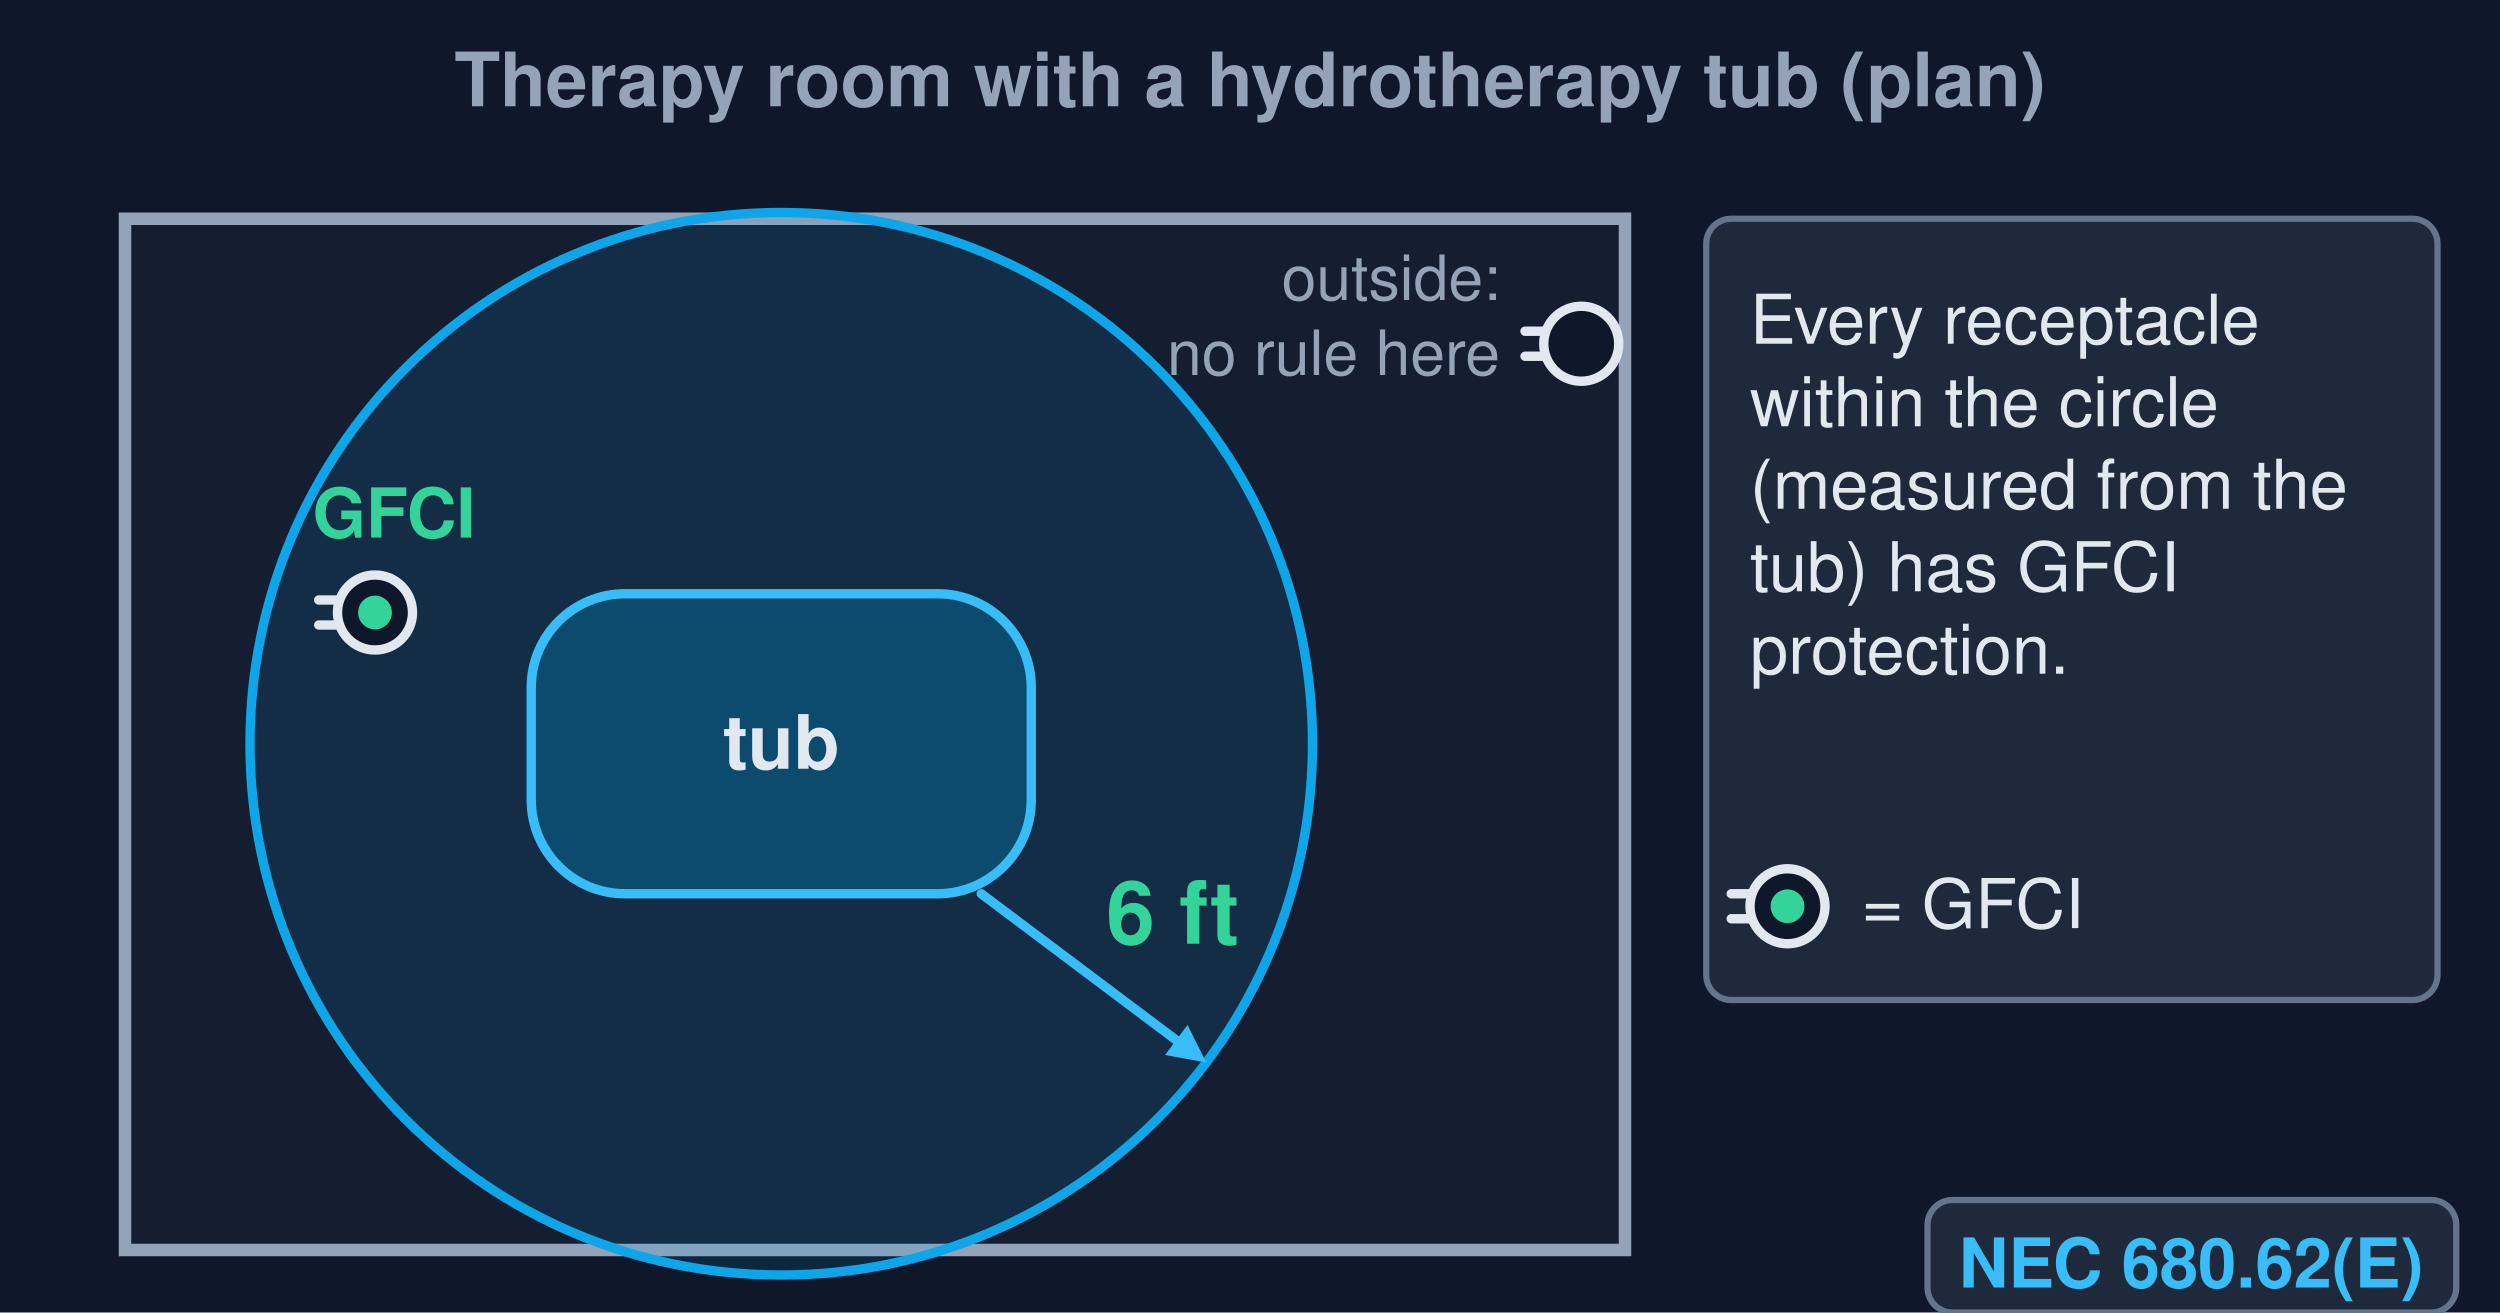
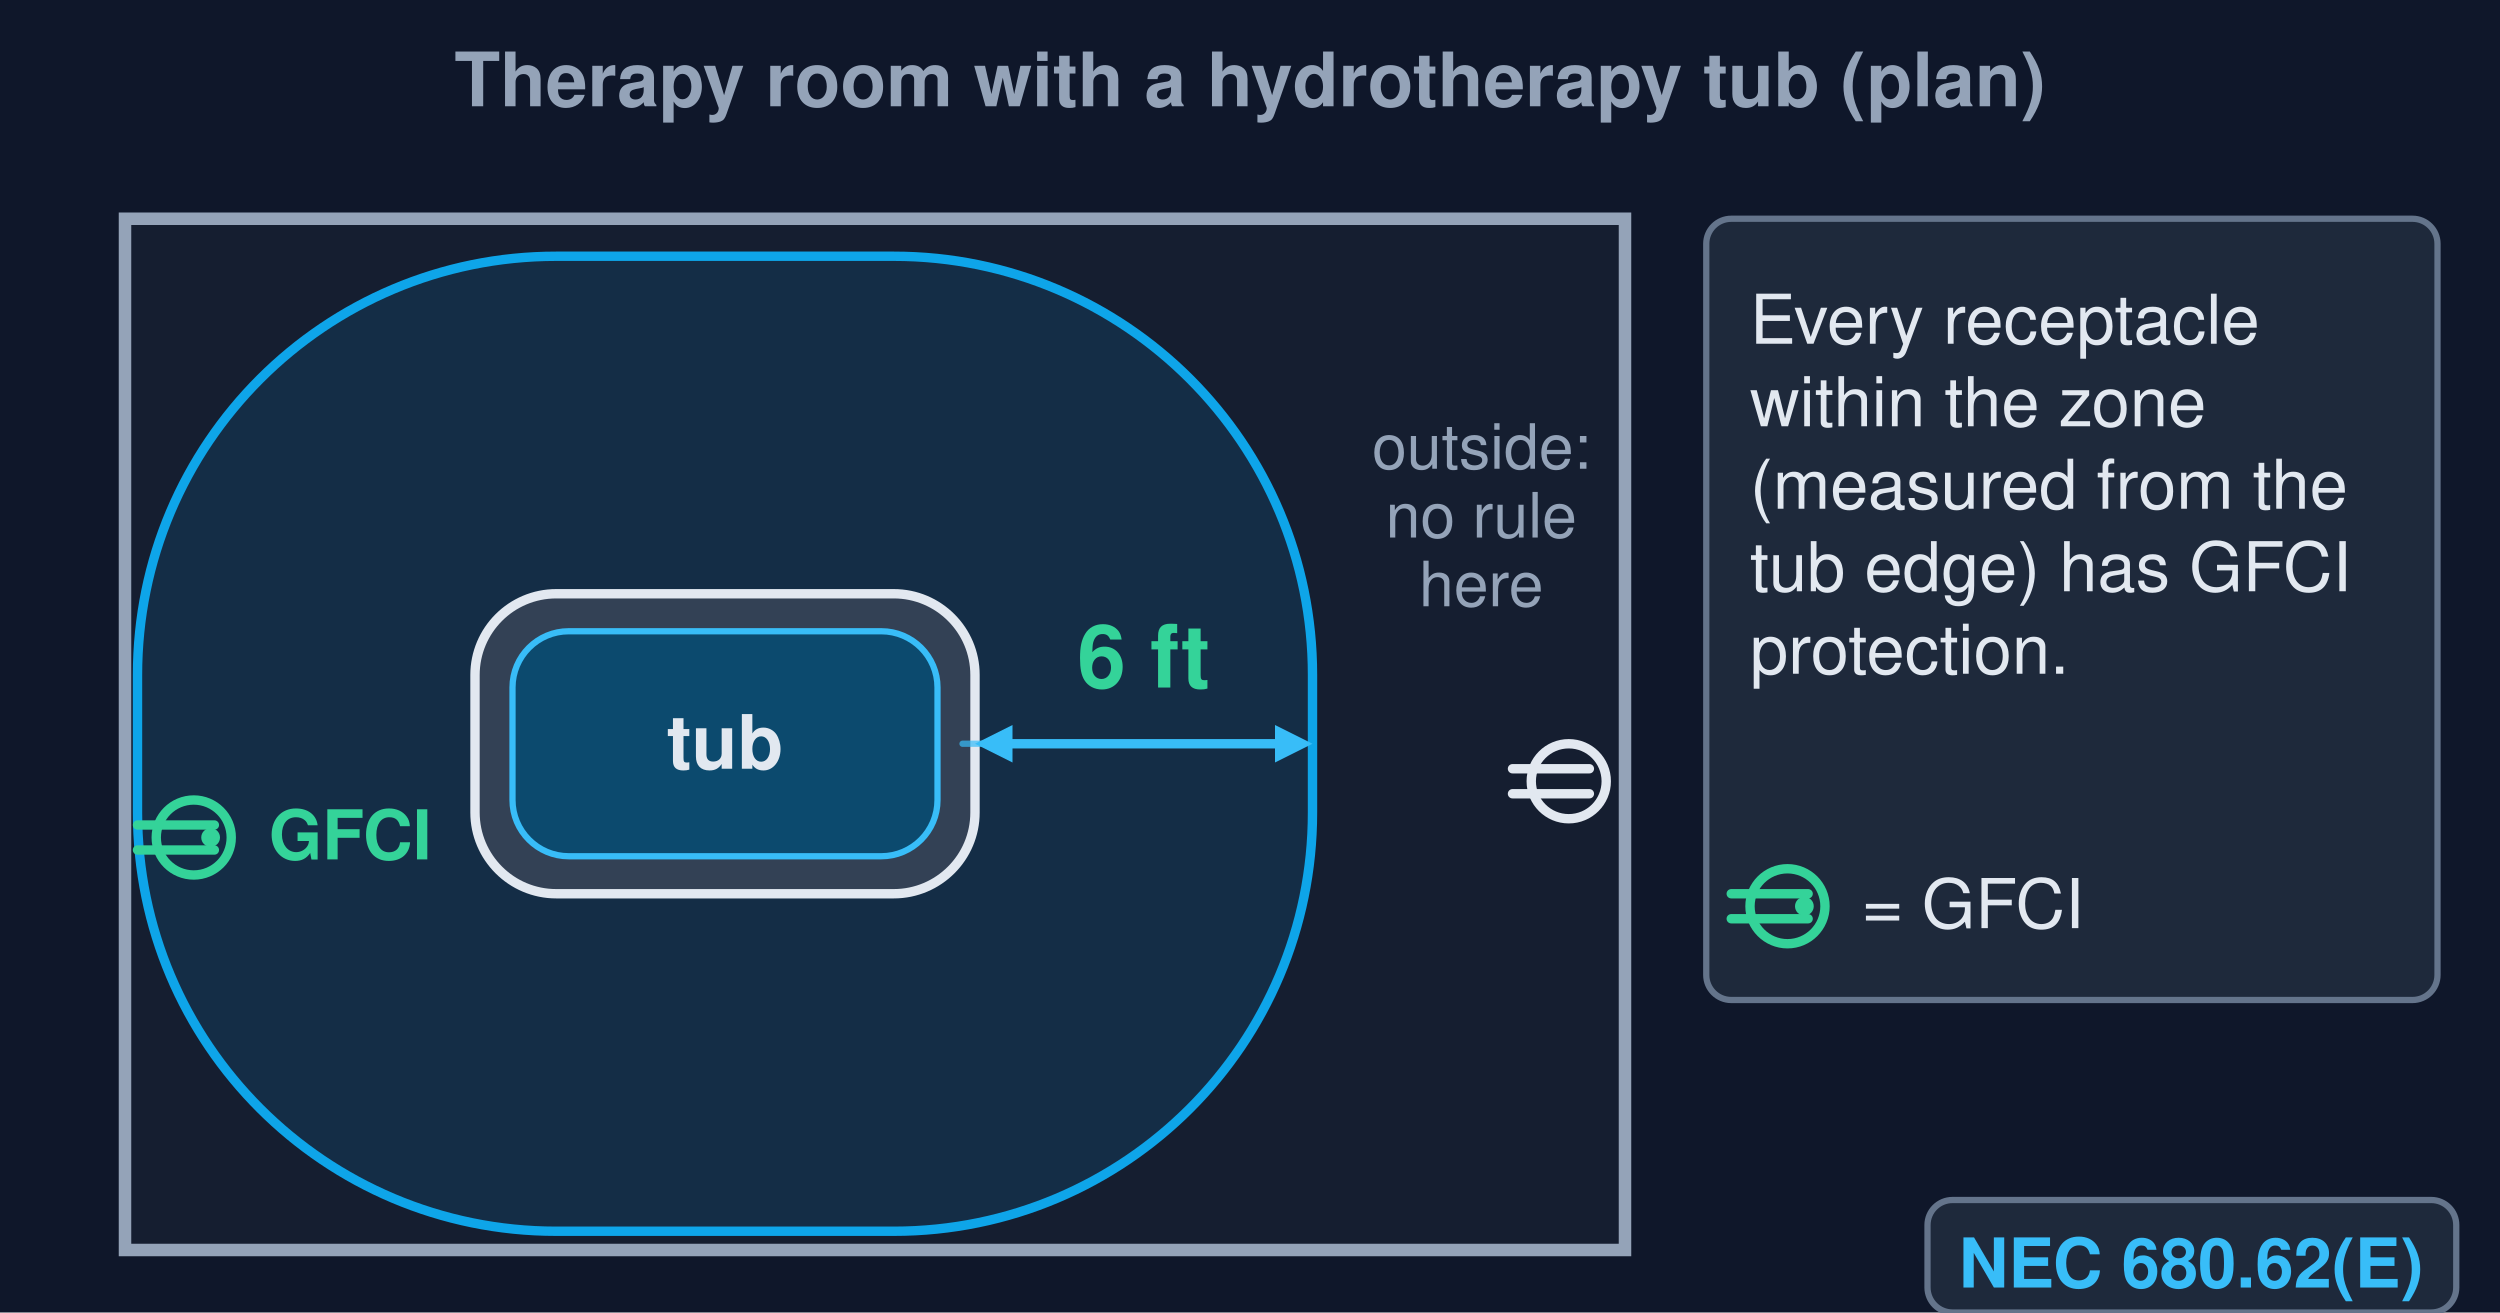
<svg xmlns="http://www.w3.org/2000/svg" width="800" height="420" viewBox="0 0 800 420">
  <rect x="0.0" y="0.0" width="800.0" height="420.0" rx="0" fill="#0f172a" fill-opacity="1.0" stroke="none" stroke-width="2" />
  <text x="400.0" y="34.0" font-family="Helvetica, Arial, sans-serif" font-size="24" font-weight="bold" fill="#94a3b8" text-anchor="middle">Therapy room with a hydrotherapy tub (plan)</text>
  <rect x="40.0" y="70.0" width="480.0" height="330.0" rx="0" fill="#1e293b" fill-opacity="0.4" stroke="#94a3b8" stroke-width="4" />
-   <circle cx="250.0" cy="238.0" r="170.0" fill="#0ea5e9" fill-opacity="0.12" stroke="#0ea5e9" stroke-width="3" />
-   <rect x="170.0" y="190.0" width="160.0" height="96.0" rx="30" fill="#0c4a6e" fill-opacity="1.0" stroke="#38bdf8" stroke-width="3" />
-   <text x="250.0" y="246.0" font-family="Helvetica, Arial, sans-serif" font-size="24" font-weight="bold" fill="#e2e8f0" text-anchor="middle">tub</text>
-   <circle cx="120.0" cy="196.0" r="12" fill="#0f172a" stroke="#e2e8f0" stroke-width="3" />
-   <line x1="102.0" y1="192.0" x2="108.0" y2="192.0" stroke="#e2e8f0" stroke-width="3" stroke-linecap="round" stroke-opacity="1.0" />
-   <line x1="102.0" y1="200.0" x2="108.0" y2="200.0" stroke="#e2e8f0" stroke-width="3" stroke-linecap="round" stroke-opacity="1.0" />
-   <circle cx="120.0" cy="196.0" r="5.4" fill="#34d399" stroke="none" stroke-width="2" />
-   <text x="100.0" y="172.0" font-family="Helvetica, Arial, sans-serif" font-size="22" font-weight="bold" fill="#34d399" text-anchor="start">GFCI</text>
-   <circle cx="506.0" cy="110.0" r="12" fill="#0f172a" stroke="#e2e8f0" stroke-width="3" />
-   <line x1="488.0" y1="106.0" x2="494.0" y2="106.0" stroke="#e2e8f0" stroke-width="3" stroke-linecap="round" stroke-opacity="1.0" />
-   <line x1="488.0" y1="114.0" x2="494.0" y2="114.0" stroke="#e2e8f0" stroke-width="3" stroke-linecap="round" stroke-opacity="1.0" />
-   <text x="480.0" y="96.0" font-family="Helvetica, Arial, sans-serif" font-size="20" fill="#94a3b8" text-anchor="end">outside:</text>
-   <text x="480.0" y="120.0" font-family="Helvetica, Arial, sans-serif" font-size="20" fill="#94a3b8" text-anchor="end">no rule here</text>
-   <line x1="314.0" y1="286.0" x2="380.2" y2="335.7" stroke="#38bdf8" stroke-width="3" stroke-linecap="round" stroke-opacity="1.0" />
-   <polygon points="386.0,340.0 372.8,337.6 380.0,328.0" fill="#38bdf8" fill-opacity="1.0" stroke="none" stroke-width="2" />
-   <text x="354.0" y="302.0" font-family="Helvetica, Arial, sans-serif" font-size="28" font-weight="bold" fill="#34d399" text-anchor="start">6 ft</text>
+   <rect x="44.0" y="82.0" width="376.0" height="312.0" rx="134" fill="#0ea5e9" fill-opacity="0.12" stroke="#0ea5e9" stroke-width="3" />
+   <rect x="152.0" y="190.0" width="160.0" height="96.0" rx="26" fill="#334155" fill-opacity="1.0" stroke="#e2e8f0" stroke-width="3" />
+   <rect x="164.0" y="202.0" width="136.0" height="72.0" rx="18" fill="#0c4a6e" fill-opacity="1.0" stroke="#38bdf8" stroke-width="2" />
+   <text x="232.0" y="246.0" font-family="Helvetica, Arial, sans-serif" font-size="24" font-weight="bold" fill="#e2e8f0" text-anchor="middle">tub</text>
+   <line x1="44.0" y1="264.0" x2="68.6" y2="264.0" stroke="#34d399" stroke-width="3" stroke-linecap="round" stroke-opacity="1.0" />
+   <line x1="44.0" y1="272.0" x2="68.6" y2="272.0" stroke="#34d399" stroke-width="3" stroke-linecap="round" stroke-opacity="1.0" />
+   <circle cx="62.0" cy="268.0" r="12" fill="none" stroke="#34d399" stroke-width="3" />
+   <circle cx="67.4" cy="268.0" r="3" fill="#34d399" stroke="none" stroke-width="2" />
+   <text x="86.0" y="275.0" font-family="Helvetica, Arial, sans-serif" font-size="22" font-weight="bold" fill="#34d399" text-anchor="start">GFCI</text>
+   <line x1="484.0" y1="246.0" x2="508.6" y2="246.0" stroke="#e2e8f0" stroke-width="3" stroke-linecap="round" stroke-opacity="1.0" />
+   <line x1="484.0" y1="254.0" x2="508.6" y2="254.0" stroke="#e2e8f0" stroke-width="3" stroke-linecap="round" stroke-opacity="1.0" />
+   <circle cx="502.0" cy="250.0" r="12" fill="none" stroke="#e2e8f0" stroke-width="3" />
+   <text x="474.0" y="150.0" font-family="Helvetica, Arial, sans-serif" font-size="20" fill="#94a3b8" text-anchor="middle">outside:</text>
+   <text x="474.0" y="172.0" font-family="Helvetica, Arial, sans-serif" font-size="20" fill="#94a3b8" text-anchor="middle">no rule</text>
+   <text x="474.0" y="194.0" font-family="Helvetica, Arial, sans-serif" font-size="20" fill="#94a3b8" text-anchor="middle">here</text>
+   <line x1="308.0" y1="238.0" x2="315.0" y2="238.0" stroke="#38bdf8" stroke-width="2" stroke-linecap="round" stroke-opacity="0.7" />
+   <line x1="318.0" y1="238.0" x2="414.0" y2="238.0" stroke="#38bdf8" stroke-width="3" stroke-linecap="round" stroke-opacity="1.0" />
+   <polygon points="312.0,238.0 324.0,232.0 324.0,244.0" fill="#38bdf8" fill-opacity="1.0" stroke="none" stroke-width="2" />
+   <polygon points="420.0,238.0 408.0,244.0 408.0,232.0" fill="#38bdf8" fill-opacity="1.0" stroke="none" stroke-width="2" />
+   <text x="366.0" y="220.0" font-family="Helvetica, Arial, sans-serif" font-size="28" font-weight="bold" fill="#34d399" text-anchor="middle">6 ft</text>
  <rect x="546.0" y="70.0" width="234.0" height="250.0" rx="8" fill="#1e293b" fill-opacity="1.0" stroke="#64748b" stroke-width="2" />
  <text x="560.0" y="110.0" font-family="Helvetica, Arial, sans-serif" font-size="22" fill="#e2e8f0" text-anchor="start">Every receptacle</text>
-   <text x="560.0" y="136.4" font-family="Helvetica, Arial, sans-serif" font-size="22" fill="#e2e8f0" text-anchor="start">within the circle</text>
+   <text x="560.0" y="136.4" font-family="Helvetica, Arial, sans-serif" font-size="22" fill="#e2e8f0" text-anchor="start">within the zone</text>
  <text x="560.0" y="162.8" font-family="Helvetica, Arial, sans-serif" font-size="22" fill="#e2e8f0" text-anchor="start">(measured from the</text>
-   <text x="560.0" y="189.2" font-family="Helvetica, Arial, sans-serif" font-size="22" fill="#e2e8f0" text-anchor="start">tub) has GFCI</text>
+   <text x="560.0" y="189.2" font-family="Helvetica, Arial, sans-serif" font-size="22" fill="#e2e8f0" text-anchor="start">tub edge) has GFCI</text>
  <text x="560.0" y="215.6" font-family="Helvetica, Arial, sans-serif" font-size="22" fill="#e2e8f0" text-anchor="start">protection.</text>
-   <circle cx="572.0" cy="290.0" r="12" fill="#0f172a" stroke="#e2e8f0" stroke-width="3" />
-   <line x1="554.0" y1="286.0" x2="560.0" y2="286.0" stroke="#e2e8f0" stroke-width="3" stroke-linecap="round" stroke-opacity="1.0" />
-   <line x1="554.0" y1="294.0" x2="560.0" y2="294.0" stroke="#e2e8f0" stroke-width="3" stroke-linecap="round" stroke-opacity="1.0" />
-   <circle cx="572.0" cy="290.0" r="5.4" fill="#34d399" stroke="none" stroke-width="2" />
+   <line x1="554.0" y1="286.0" x2="578.6" y2="286.0" stroke="#34d399" stroke-width="3" stroke-linecap="round" stroke-opacity="1.0" />
+   <line x1="554.0" y1="294.0" x2="578.6" y2="294.0" stroke="#34d399" stroke-width="3" stroke-linecap="round" stroke-opacity="1.0" />
+   <circle cx="572.0" cy="290.0" r="12" fill="none" stroke="#34d399" stroke-width="3" />
+   <circle cx="577.4" cy="290.0" r="3" fill="#34d399" stroke="none" stroke-width="2" />
  <text x="596.0" y="297.0" font-family="Helvetica, Arial, sans-serif" font-size="22" fill="#e2e8f0" text-anchor="start">= GFCI</text>
  <rect x="616.8" y="384.0" width="169.2" height="36.0" rx="8" fill="#1e293b" fill-opacity="1.0" stroke="#64748b" stroke-width="2" />
  <text x="626.8" y="412.0" font-family="Helvetica, Arial, sans-serif" font-size="22" font-weight="bold" fill="#38bdf8" text-anchor="start">NEC 680.62(E)</text>
</svg>
